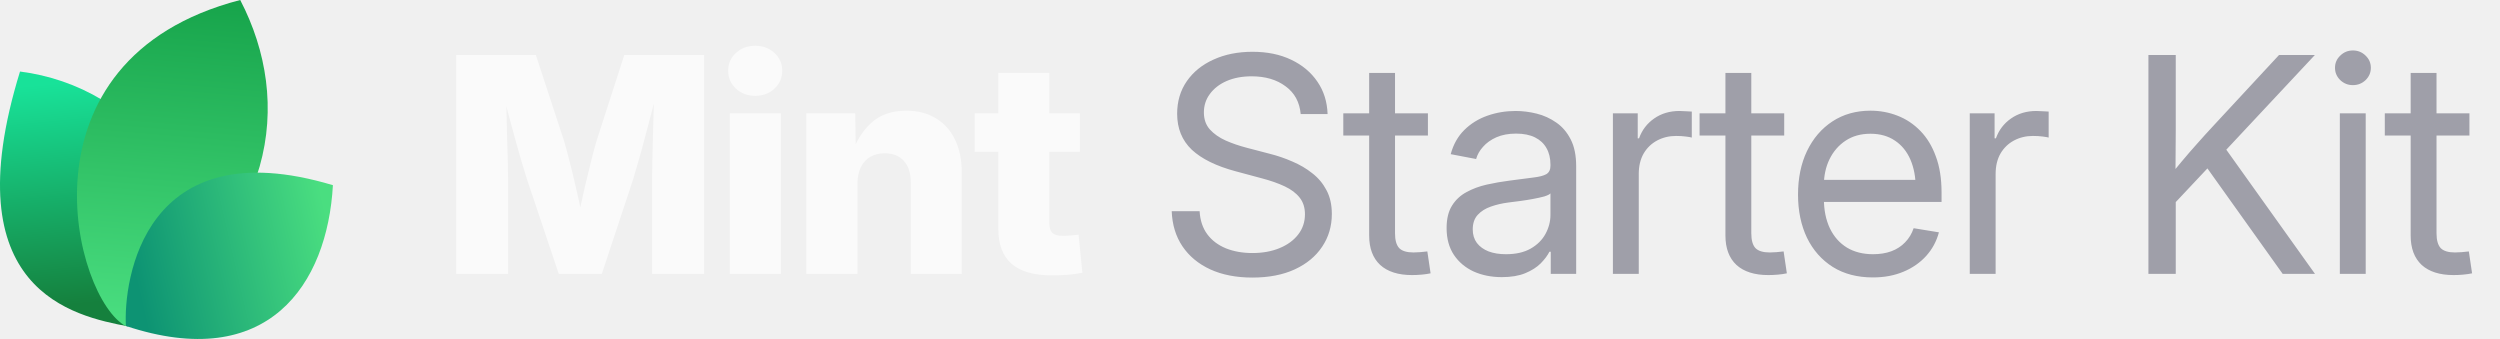
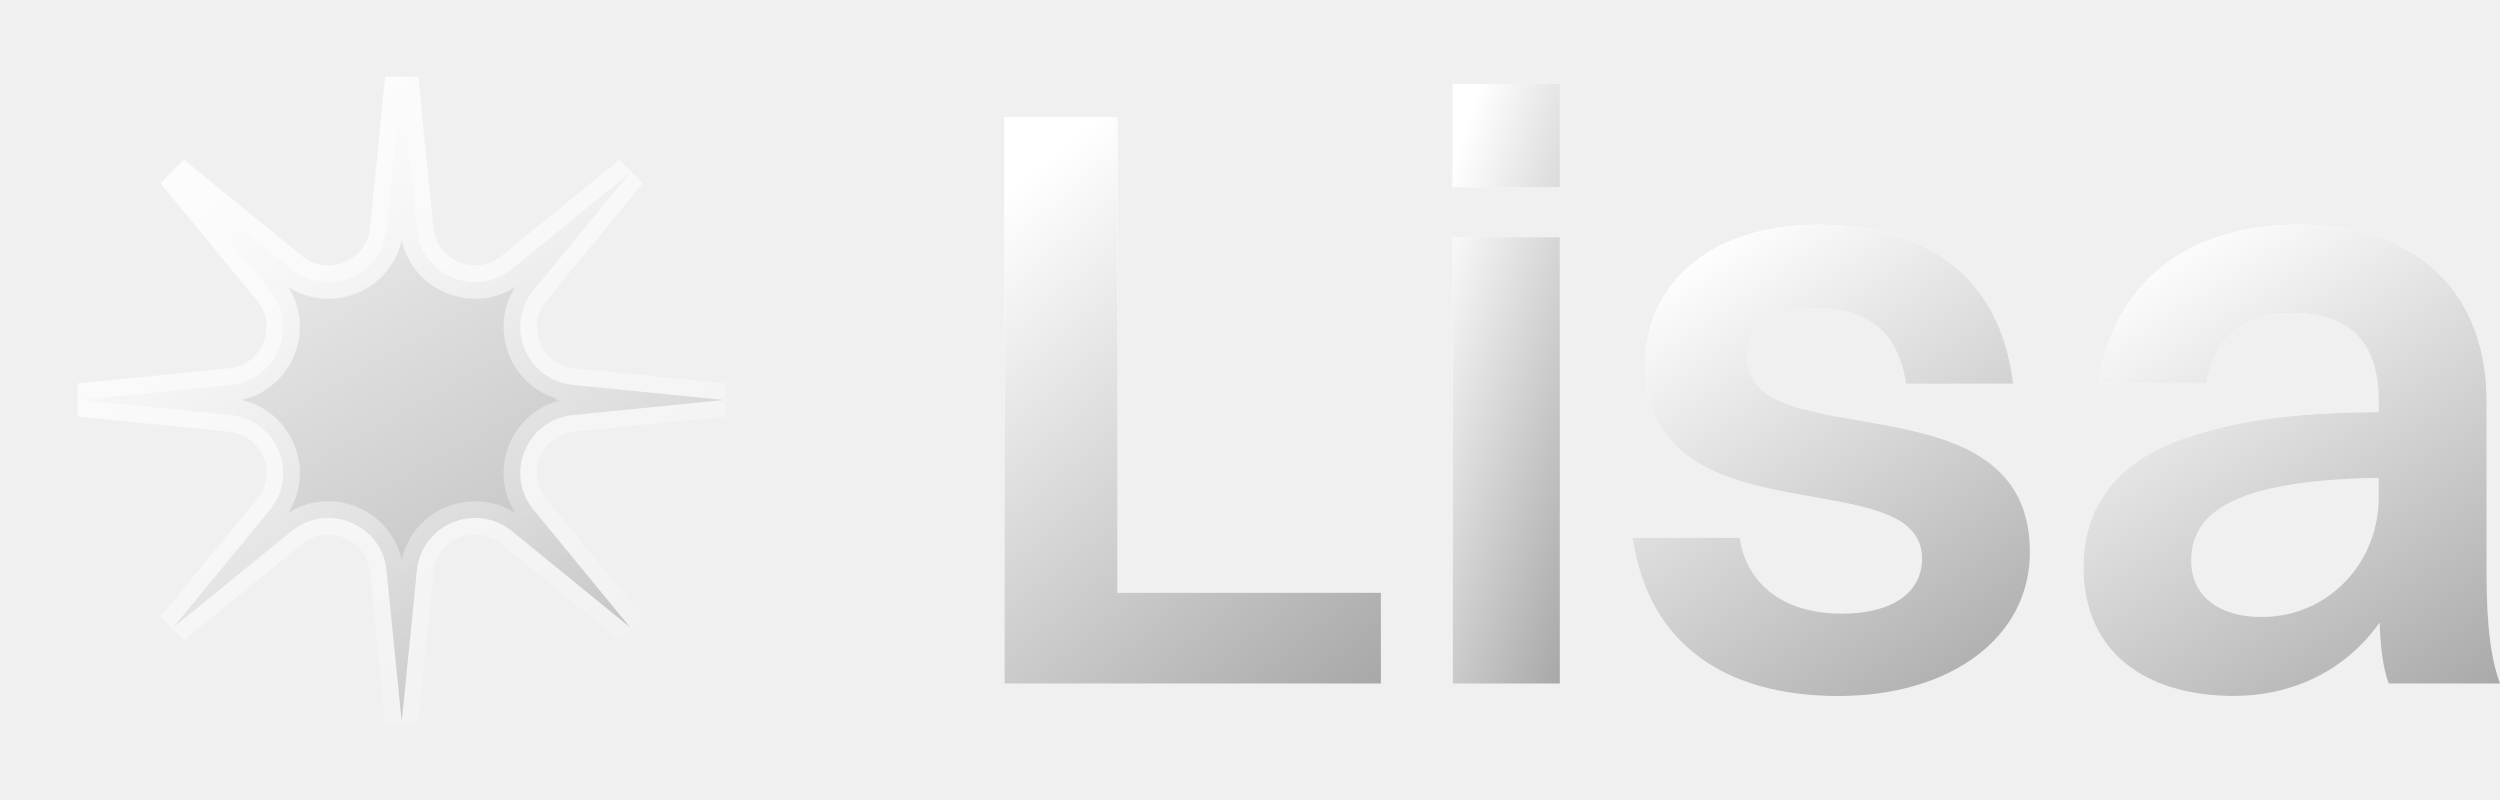
- <svg xmlns="http://www.w3.org/2000/svg" width="177" height="24" viewBox="0 0 177 24" fill="none">
-   <path d="M9.061 23.108C5.268 22.377 -3.391 20.627 1.417 5.064C9.634 6.099 16.973 14.064 9.061 23.108Z" fill="url(#paint0_linear_17557_2145)" />
-   <path d="M8.919 23.094C5.276 21.222 0.784 4.209 17.007 0C20.757 7.193 19.621 16.545 8.919 23.094Z" fill="url(#paint1_linear_17557_2145)" />
-   <path d="M8.914 23.079C8.735 19.882 10.159 9.085 23.57 13.111C23.181 20.123 18.984 26.418 8.914 23.079Z" fill="url(#paint2_linear_17557_2145)" />
-   <path d="M32.301 19.392V3.894H37.938L39.925 9.948C40.036 10.315 40.164 10.787 40.31 11.362C40.462 11.938 40.611 12.552 40.757 13.204C40.91 13.855 41.048 14.483 41.173 15.086C41.305 15.682 41.412 16.192 41.495 16.615H40.695C40.771 16.192 40.871 15.682 40.996 15.086C41.128 14.49 41.267 13.866 41.412 13.214C41.565 12.562 41.714 11.948 41.86 11.373C42.005 10.79 42.133 10.315 42.244 9.948L44.2 3.894H49.848V19.392H46.166V12.704C46.166 12.357 46.173 11.917 46.187 11.383C46.2 10.849 46.214 10.27 46.228 9.646C46.249 9.022 46.266 8.391 46.28 7.753C46.301 7.115 46.311 6.519 46.311 5.964H46.623C46.485 6.561 46.332 7.181 46.166 7.826C45.999 8.471 45.833 9.102 45.666 9.719C45.507 10.336 45.351 10.901 45.198 11.414C45.053 11.928 44.928 12.357 44.824 12.704L42.608 19.392H39.561L37.314 12.704C37.203 12.357 37.072 11.928 36.919 11.414C36.773 10.901 36.614 10.34 36.441 9.729C36.274 9.112 36.104 8.481 35.931 7.836C35.764 7.192 35.608 6.567 35.463 5.964H35.827C35.834 6.512 35.844 7.105 35.858 7.743C35.872 8.374 35.886 9.005 35.9 9.636C35.92 10.26 35.938 10.839 35.952 11.373C35.965 11.907 35.972 12.351 35.972 12.704V19.392H32.301ZM51.668 19.392V8.024H55.288V19.392H51.668ZM53.468 6.786C52.927 6.786 52.473 6.616 52.105 6.276C51.738 5.93 51.554 5.507 51.554 5.007C51.554 4.508 51.738 4.088 52.105 3.749C52.473 3.409 52.927 3.239 53.468 3.239C54.009 3.239 54.463 3.409 54.83 3.749C55.198 4.082 55.382 4.501 55.382 5.007C55.382 5.507 55.198 5.93 54.83 6.276C54.463 6.616 54.009 6.786 53.468 6.786ZM60.708 13.027V19.392H57.088V8.024H60.551L60.593 10.967H60.281C60.593 10.024 61.061 9.268 61.685 8.7C62.309 8.124 63.138 7.836 64.171 7.836C64.975 7.836 65.672 8.017 66.262 8.377C66.851 8.731 67.302 9.234 67.614 9.885C67.933 10.537 68.092 11.307 68.092 12.194V19.392H64.483V12.912C64.483 12.26 64.32 11.754 63.994 11.394C63.675 11.033 63.221 10.853 62.632 10.853C62.25 10.853 61.914 10.936 61.623 11.102C61.332 11.269 61.106 11.515 60.947 11.841C60.787 12.16 60.708 12.555 60.708 13.027ZM76.456 8.024V10.749H69.008V8.024H76.456ZM70.683 5.163H74.292V15.783C74.292 16.102 74.361 16.334 74.5 16.48C74.646 16.625 74.899 16.698 75.259 16.698C75.405 16.698 75.596 16.688 75.831 16.667C76.074 16.646 76.251 16.629 76.362 16.615L76.632 19.309C76.313 19.378 75.963 19.427 75.582 19.455C75.207 19.482 74.836 19.496 74.469 19.496C73.2 19.496 72.25 19.222 71.619 18.674C70.995 18.127 70.683 17.308 70.683 16.22V5.163Z" fill="#FAFAFA" />
-   <path d="M88.667 19.652C87.523 19.652 86.528 19.458 85.682 19.07C84.843 18.681 84.188 18.137 83.716 17.437C83.245 16.736 82.992 15.908 82.957 14.951H84.933C84.968 15.596 85.148 16.14 85.474 16.584C85.8 17.021 86.24 17.354 86.795 17.582C87.35 17.804 87.974 17.915 88.667 17.915C89.388 17.915 90.026 17.801 90.581 17.572C91.143 17.343 91.583 17.024 91.902 16.615C92.228 16.199 92.391 15.717 92.391 15.169C92.391 14.698 92.266 14.306 92.017 13.994C91.767 13.675 91.413 13.408 90.956 13.193C90.498 12.978 89.954 12.787 89.323 12.621L87.502 12.132C86.123 11.765 85.082 11.255 84.382 10.603C83.689 9.944 83.342 9.095 83.342 8.055C83.342 7.174 83.571 6.404 84.028 5.746C84.486 5.087 85.117 4.577 85.921 4.217C86.726 3.849 87.645 3.666 88.678 3.666C89.718 3.666 90.63 3.853 91.413 4.227C92.204 4.602 92.824 5.122 93.275 5.787C93.726 6.446 93.965 7.209 93.993 8.076H92.089C92.013 7.23 91.656 6.574 91.018 6.11C90.387 5.638 89.586 5.403 88.615 5.403C87.95 5.403 87.36 5.513 86.847 5.735C86.341 5.957 85.946 6.262 85.661 6.651C85.377 7.032 85.235 7.469 85.235 7.961C85.235 8.447 85.377 8.849 85.661 9.168C85.946 9.48 86.317 9.74 86.774 9.948C87.232 10.149 87.724 10.319 88.251 10.457L89.884 10.884C90.439 11.023 90.977 11.206 91.496 11.435C92.023 11.657 92.495 11.934 92.911 12.267C93.334 12.593 93.67 12.995 93.92 13.474C94.17 13.945 94.294 14.504 94.294 15.149C94.294 16.015 94.066 16.788 93.608 17.468C93.157 18.148 92.512 18.681 91.673 19.07C90.834 19.458 89.832 19.652 88.667 19.652ZM101.097 8.024V9.594H95.106V8.024H101.097ZM96.937 5.163H98.767V16.521C98.767 17 98.865 17.347 99.059 17.562C99.26 17.77 99.6 17.874 100.078 17.874C100.21 17.874 100.366 17.867 100.546 17.853C100.733 17.832 100.903 17.815 101.056 17.801L101.285 19.351C101.097 19.392 100.886 19.423 100.65 19.444C100.414 19.465 100.189 19.475 99.974 19.475C98.996 19.475 98.244 19.236 97.717 18.758C97.197 18.272 96.937 17.579 96.937 16.677V5.163ZM106.33 19.621C105.595 19.621 104.932 19.489 104.343 19.226C103.754 18.955 103.285 18.564 102.939 18.05C102.592 17.53 102.419 16.896 102.419 16.147C102.419 15.495 102.547 14.965 102.804 14.556C103.06 14.146 103.403 13.828 103.833 13.599C104.263 13.363 104.742 13.186 105.269 13.068C105.796 12.95 106.333 12.857 106.881 12.787C107.574 12.69 108.132 12.617 108.555 12.569C108.978 12.52 109.287 12.441 109.481 12.33C109.675 12.212 109.772 12.014 109.772 11.737V11.654C109.772 11.203 109.679 10.815 109.492 10.489C109.311 10.163 109.041 9.91 108.68 9.729C108.32 9.549 107.872 9.459 107.338 9.459C106.805 9.459 106.34 9.546 105.945 9.719C105.556 9.892 105.241 10.118 104.998 10.395C104.755 10.665 104.593 10.953 104.509 11.258L102.71 10.915C102.897 10.222 103.22 9.65 103.677 9.199C104.135 8.748 104.679 8.412 105.31 8.19C105.941 7.968 106.607 7.857 107.307 7.857C107.8 7.857 108.295 7.92 108.795 8.044C109.301 8.169 109.765 8.381 110.188 8.679C110.611 8.97 110.951 9.369 111.208 9.875C111.464 10.374 111.593 11.005 111.593 11.768V19.392H109.793V17.822H109.7C109.568 18.085 109.363 18.359 109.086 18.643C108.809 18.921 108.444 19.153 107.994 19.34C107.543 19.527 106.988 19.621 106.33 19.621ZM106.621 17.998C107.321 17.998 107.904 17.867 108.368 17.603C108.84 17.333 109.19 16.986 109.419 16.563C109.654 16.133 109.772 15.682 109.772 15.211V13.692C109.703 13.769 109.554 13.841 109.325 13.911C109.096 13.973 108.829 14.032 108.524 14.088C108.226 14.143 107.921 14.192 107.609 14.233C107.304 14.275 107.033 14.309 106.798 14.337C106.354 14.393 105.938 14.49 105.549 14.628C105.168 14.76 104.86 14.954 104.624 15.211C104.388 15.467 104.27 15.811 104.27 16.241C104.27 16.615 104.367 16.934 104.561 17.198C104.762 17.461 105.04 17.662 105.393 17.801C105.747 17.933 106.156 17.998 106.621 17.998ZM114.193 19.392V8.024H115.951V9.792H116.045C116.253 9.209 116.61 8.741 117.116 8.388C117.622 8.034 118.219 7.857 118.905 7.857C119.058 7.857 119.217 7.864 119.384 7.878C119.55 7.885 119.682 7.892 119.779 7.899V9.74C119.716 9.719 119.578 9.695 119.363 9.667C119.155 9.639 118.922 9.625 118.666 9.625C118.174 9.625 117.726 9.733 117.324 9.948C116.922 10.163 116.603 10.471 116.367 10.874C116.138 11.276 116.024 11.758 116.024 12.319V19.392H114.193ZM126.322 8.024V9.594H120.33V8.024H126.322ZM122.161 5.163H123.992V16.521C123.992 17 124.089 17.347 124.283 17.562C124.484 17.77 124.824 17.874 125.302 17.874C125.434 17.874 125.59 17.867 125.77 17.853C125.958 17.832 126.127 17.815 126.28 17.801L126.509 19.351C126.322 19.392 126.11 19.423 125.874 19.444C125.639 19.465 125.413 19.475 125.198 19.475C124.221 19.475 123.468 19.236 122.941 18.758C122.421 18.272 122.161 17.579 122.161 16.677V5.163ZM132.604 19.642C131.502 19.642 130.555 19.396 129.765 18.903C128.974 18.404 128.364 17.714 127.934 16.834C127.511 15.946 127.3 14.927 127.3 13.775C127.3 12.611 127.511 11.584 127.934 10.697C128.364 9.802 128.964 9.102 129.734 8.596C130.51 8.089 131.408 7.836 132.428 7.836C133.1 7.836 133.738 7.954 134.341 8.19C134.952 8.426 135.489 8.783 135.954 9.261C136.425 9.74 136.793 10.343 137.056 11.071C137.327 11.792 137.462 12.645 137.462 13.63V14.296H128.433V12.735H136.463L135.631 13.297C135.631 12.541 135.506 11.876 135.257 11.3C135.007 10.725 134.643 10.277 134.165 9.958C133.686 9.632 133.107 9.469 132.428 9.469C131.748 9.469 131.162 9.632 130.67 9.958C130.177 10.284 129.796 10.725 129.526 11.279C129.262 11.827 129.13 12.441 129.13 13.12V14.046C129.13 14.864 129.273 15.572 129.557 16.168C129.841 16.757 130.243 17.211 130.763 17.53C131.283 17.842 131.901 17.998 132.615 17.998C133.093 17.998 133.523 17.929 133.905 17.79C134.293 17.645 134.619 17.433 134.882 17.156C135.153 16.879 135.354 16.546 135.486 16.157L137.275 16.449C137.108 17.08 136.81 17.634 136.38 18.113C135.95 18.591 135.413 18.966 134.768 19.236C134.123 19.507 133.402 19.642 132.604 19.642ZM139.459 19.392V8.024H141.217V9.792H141.311C141.519 9.209 141.876 8.741 142.382 8.388C142.888 8.034 143.485 7.857 144.171 7.857C144.324 7.857 144.483 7.864 144.649 7.878C144.816 7.885 144.948 7.892 145.045 7.899V9.74C144.982 9.719 144.844 9.695 144.629 9.667C144.421 9.639 144.188 9.625 143.932 9.625C143.439 9.625 142.992 9.733 142.59 9.948C142.188 10.163 141.869 10.471 141.633 10.874C141.404 11.276 141.29 11.758 141.29 12.319V19.392H139.459ZM153.429 14.961V12.715C153.783 12.257 154.136 11.82 154.49 11.404C154.844 10.981 155.204 10.565 155.572 10.156C155.939 9.74 156.314 9.327 156.695 8.918L161.355 3.894H163.893L157.277 10.967H157.184L153.429 14.961ZM152.108 19.392V3.894H154.043V9.241L154.022 12.559L154.043 13.505V19.392H152.108ZM161.615 19.392L155.967 11.477L157.173 9.969L163.903 19.392H161.615ZM165.661 19.392V8.024H167.492V19.392H165.661ZM166.587 6.027C166.24 6.027 165.942 5.909 165.692 5.673C165.443 5.43 165.318 5.139 165.318 4.799C165.318 4.459 165.443 4.172 165.692 3.936C165.942 3.693 166.24 3.572 166.587 3.572C166.934 3.572 167.232 3.693 167.482 3.936C167.731 4.172 167.856 4.459 167.856 4.799C167.856 5.139 167.731 5.43 167.482 5.673C167.232 5.909 166.934 6.027 166.587 6.027ZM174.836 8.024V9.594H168.844V8.024H174.836ZM170.675 5.163H172.506V16.521C172.506 17 172.603 17.347 172.797 17.562C172.998 17.77 173.338 17.874 173.816 17.874C173.948 17.874 174.104 17.867 174.284 17.853C174.472 17.832 174.641 17.815 174.794 17.801L175.023 19.351C174.836 19.392 174.624 19.423 174.388 19.444C174.153 19.465 173.927 19.475 173.712 19.475C172.735 19.475 171.982 19.236 171.455 18.758C170.935 18.272 170.675 17.579 170.675 16.677V5.163Z" fill="#9F9FA9" />
+ <svg xmlns="http://www.w3.org/2000/svg" width="75" height="24" viewBox="0 0 75 24" fill="none">
+   <g clip-path="url(#clip0_22_79)">
+     <path d="M12.507 6.888C12.646 8.278 14.28 8.946 15.359 8.067L18.903 5.179L16.006 8.705C15.118 9.785 15.799 11.409 17.187 11.547V11.548L21.724 11.999L17.737 12.396L17.188 12.451C15.8 12.588 15.118 14.214 16.006 15.294L18.905 18.823L15.359 15.934C14.28 15.055 12.646 15.723 12.507 17.113L12.051 21.648L11.596 17.113C11.457 15.723 9.823 15.055 8.744 15.934L5.2 18.821L8.098 15.295C8.986 14.215 8.304 12.59 6.916 12.452L2.378 11.999L6.916 11.548C8.304 11.41 8.985 9.785 8.098 8.705L5.201 5.179L8.744 8.067C9.823 8.946 11.457 8.278 11.596 6.888L12.051 2.352L12.507 6.888Z" fill="url(#paint0_linear_22_79)" stroke="url(#paint1_linear_22_79)" />
+     <path d="M30.134 3.517H33.522V17.783H41.427V20.506H30.135V3.517H30.134Z" fill="white" />
+     <path d="M30.134 3.517H33.522V17.783H41.427V20.506H30.135V3.517H30.134Z" fill="url(#paint2_linear_22_79)" />
+     <path d="M43.583 2.518H46.795V5.616H43.583V2.518ZM43.583 7.116H46.795V20.507H43.583V7.116Z" fill="white" />
+     <path d="M43.583 2.518H46.795V5.616H43.583V2.518ZM43.583 7.116H46.795V20.507H43.583V7.116Z" fill="url(#paint3_linear_22_79)" />
+     <path d="M60.898 16.559C60.898 19.132 58.513 20.881 55.151 20.881C51.788 20.881 49.454 19.357 48.978 16.134H52.19C52.416 17.584 53.57 18.408 55.251 18.408C56.832 18.408 57.66 17.733 57.66 16.759C57.66 13.762 49.354 16.335 49.354 10.914C49.354 8.74 51.06 6.741 54.573 6.741C57.66 6.741 59.994 8.191 60.395 11.513H57.182C56.932 9.89 55.978 9.239 54.447 9.239C53.167 9.239 52.415 9.864 52.415 10.713C52.415 13.786 60.897 11.187 60.897 16.559H60.898Z" fill="white" />
+     <path d="M60.898 16.559C60.898 19.132 58.513 20.881 55.151 20.881C51.788 20.881 49.454 19.357 48.978 16.134H52.19C52.416 17.584 53.57 18.408 55.251 18.408C56.832 18.408 57.66 17.733 57.66 16.759C57.66 13.762 49.354 16.335 49.354 10.914C49.354 8.74 51.06 6.741 54.573 6.741C57.66 6.741 59.994 8.191 60.395 11.513H57.182C56.932 9.89 55.978 9.239 54.447 9.239C53.167 9.239 52.415 9.864 52.415 10.713C52.415 13.786 60.897 11.187 60.897 16.559H60.898Z" fill="url(#paint4_linear_22_79)" />
+     <path d="M62.955 11.512C63.381 8.539 65.565 6.74 68.952 6.74C72.69 6.74 74.598 8.939 74.598 12.036V17.232C74.598 18.881 74.748 19.805 75 20.505H71.663C71.487 20.055 71.413 19.405 71.387 18.681C70.283 20.23 68.627 20.879 67.02 20.879C64.386 20.879 62.504 19.581 62.504 17.007C62.504 15.183 63.532 13.809 65.59 13.135C67.372 12.536 69.103 12.386 71.361 12.361V12.036C71.361 10.312 70.533 9.387 68.751 9.387C67.221 9.387 66.393 10.237 66.191 11.511H62.955V11.512ZM67.847 18.508C69.83 18.508 71.36 16.909 71.36 14.911V14.335C66.793 14.411 65.739 15.485 65.739 16.833C65.739 17.857 66.542 18.508 67.847 18.508Z" fill="white" />
+     <path d="M62.955 11.512C63.381 8.539 65.565 6.74 68.952 6.74C72.69 6.74 74.598 8.939 74.598 12.036V17.232C74.598 18.881 74.748 19.805 75 20.505H71.663C71.487 20.055 71.413 19.405 71.387 18.681C70.283 20.23 68.627 20.879 67.02 20.879C64.386 20.879 62.504 19.581 62.504 17.007C62.504 15.183 63.532 13.809 65.59 13.135C67.372 12.536 69.103 12.386 71.361 12.361V12.036C71.361 10.312 70.533 9.387 68.751 9.387C67.221 9.387 66.393 10.237 66.191 11.511H62.955V11.512ZM67.847 18.508C69.83 18.508 71.36 16.909 71.36 14.911V14.335C66.793 14.411 65.739 15.485 65.739 16.833C65.739 17.857 66.542 18.508 67.847 18.508Z" fill="url(#paint5_linear_22_79)" />
+   </g>
  <defs>
-     <linearGradient id="paint0_linear_17557_2145" x1="3.776" y1="5.916" x2="5.232" y2="21.559" gradientUnits="userSpaceOnUse">
-       <stop stop-color="#18E299" />
-       <stop offset="1" stop-color="#15803D" />
+     <linearGradient id="paint0_linear_22_79" x1="5.955" y1="-6.61857e-05" x2="23.038" y2="30.373" gradientUnits="userSpaceOnUse">
+       <stop stop-color="white" />
+       <stop offset="1" stop-color="#999999" />
    </linearGradient>
-     <linearGradient id="paint1_linear_17557_2145" x1="12.171" y1="-0.718" x2="10.19" y2="22.983" gradientUnits="userSpaceOnUse">
-       <stop stop-color="#16A34A" />
-       <stop offset="1" stop-color="#4ADE80" />
+     <linearGradient id="paint1_linear_22_79" x1="2.282" y1="1.108" x2="17.105" y2="24.107" gradientUnits="userSpaceOnUse">
+       <stop stop-color="white" />
+       <stop offset="1" stop-color="white" stop-opacity="0" />
    </linearGradient>
-     <linearGradient id="paint2_linear_17557_2145" x1="23.133" y1="15.353" x2="9.338" y2="18.52" gradientUnits="userSpaceOnUse">
-       <stop stop-color="#4ADE80" />
-       <stop offset="1" stop-color="#0D9373" />
+     <linearGradient id="paint2_linear_22_79" x1="32.924" y1="3.517" x2="46.889" y2="19.95" gradientUnits="userSpaceOnUse">
+       <stop stop-color="white" />
+       <stop offset="1" stop-color="#999999" />
    </linearGradient>
+     <linearGradient id="paint3_linear_22_79" x1="44.377" y1="2.517" x2="52.989" y2="5.24" gradientUnits="userSpaceOnUse">
+       <stop stop-color="white" />
+       <stop offset="1" stop-color="#999999" />
+     </linearGradient>
+     <linearGradient id="paint4_linear_22_79" x1="51.923" y1="6.741" x2="62.816" y2="22.996" gradientUnits="userSpaceOnUse">
+       <stop stop-color="white" />
+       <stop offset="1" stop-color="#999999" />
+     </linearGradient>
+     <linearGradient id="paint5_linear_22_79" x1="65.591" y1="6.74" x2="76.28" y2="23.462" gradientUnits="userSpaceOnUse">
+       <stop stop-color="white" />
+       <stop offset="1" stop-color="#999999" />
+     </linearGradient>
+     <clipPath id="clip0_22_79">
+       <rect width="75" height="24" fill="white" />
+     </clipPath>
  </defs>
</svg>
